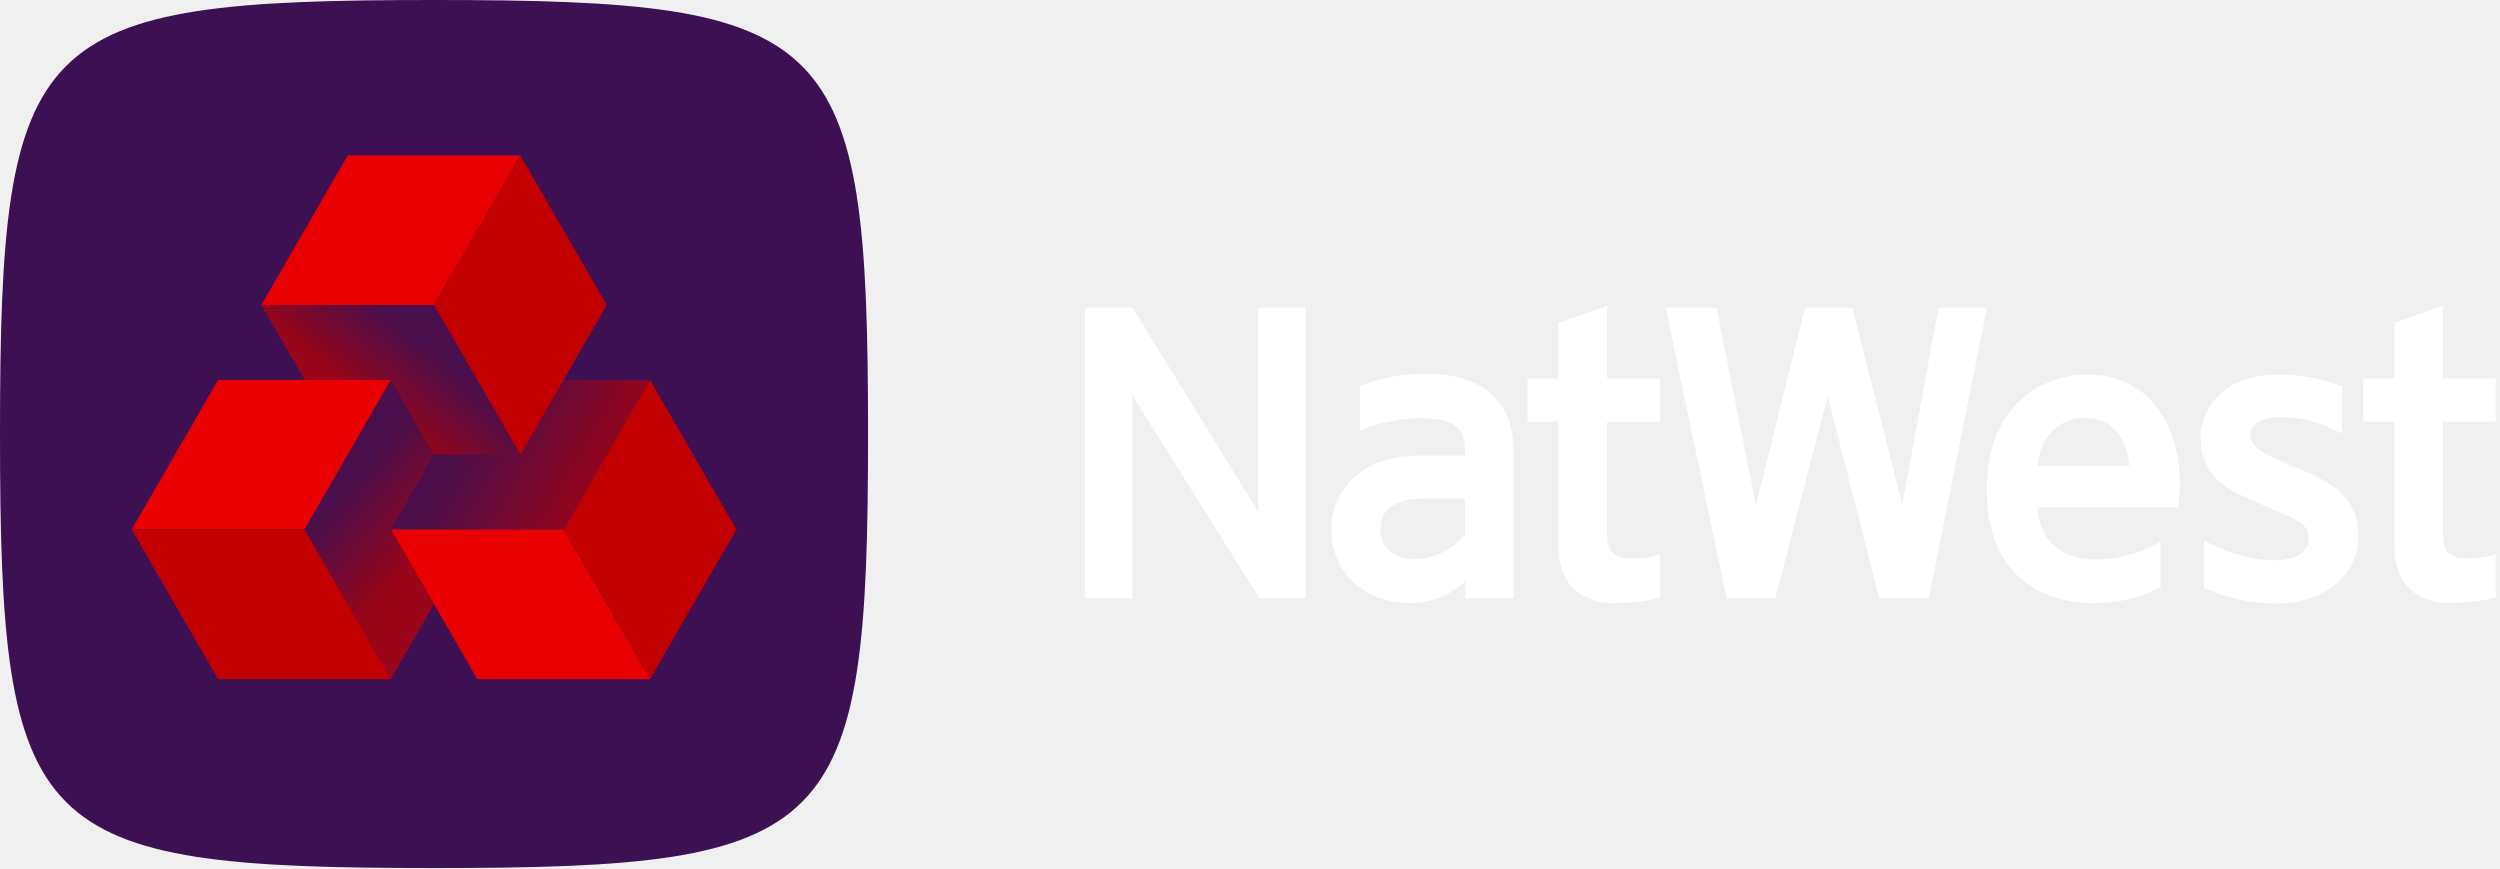
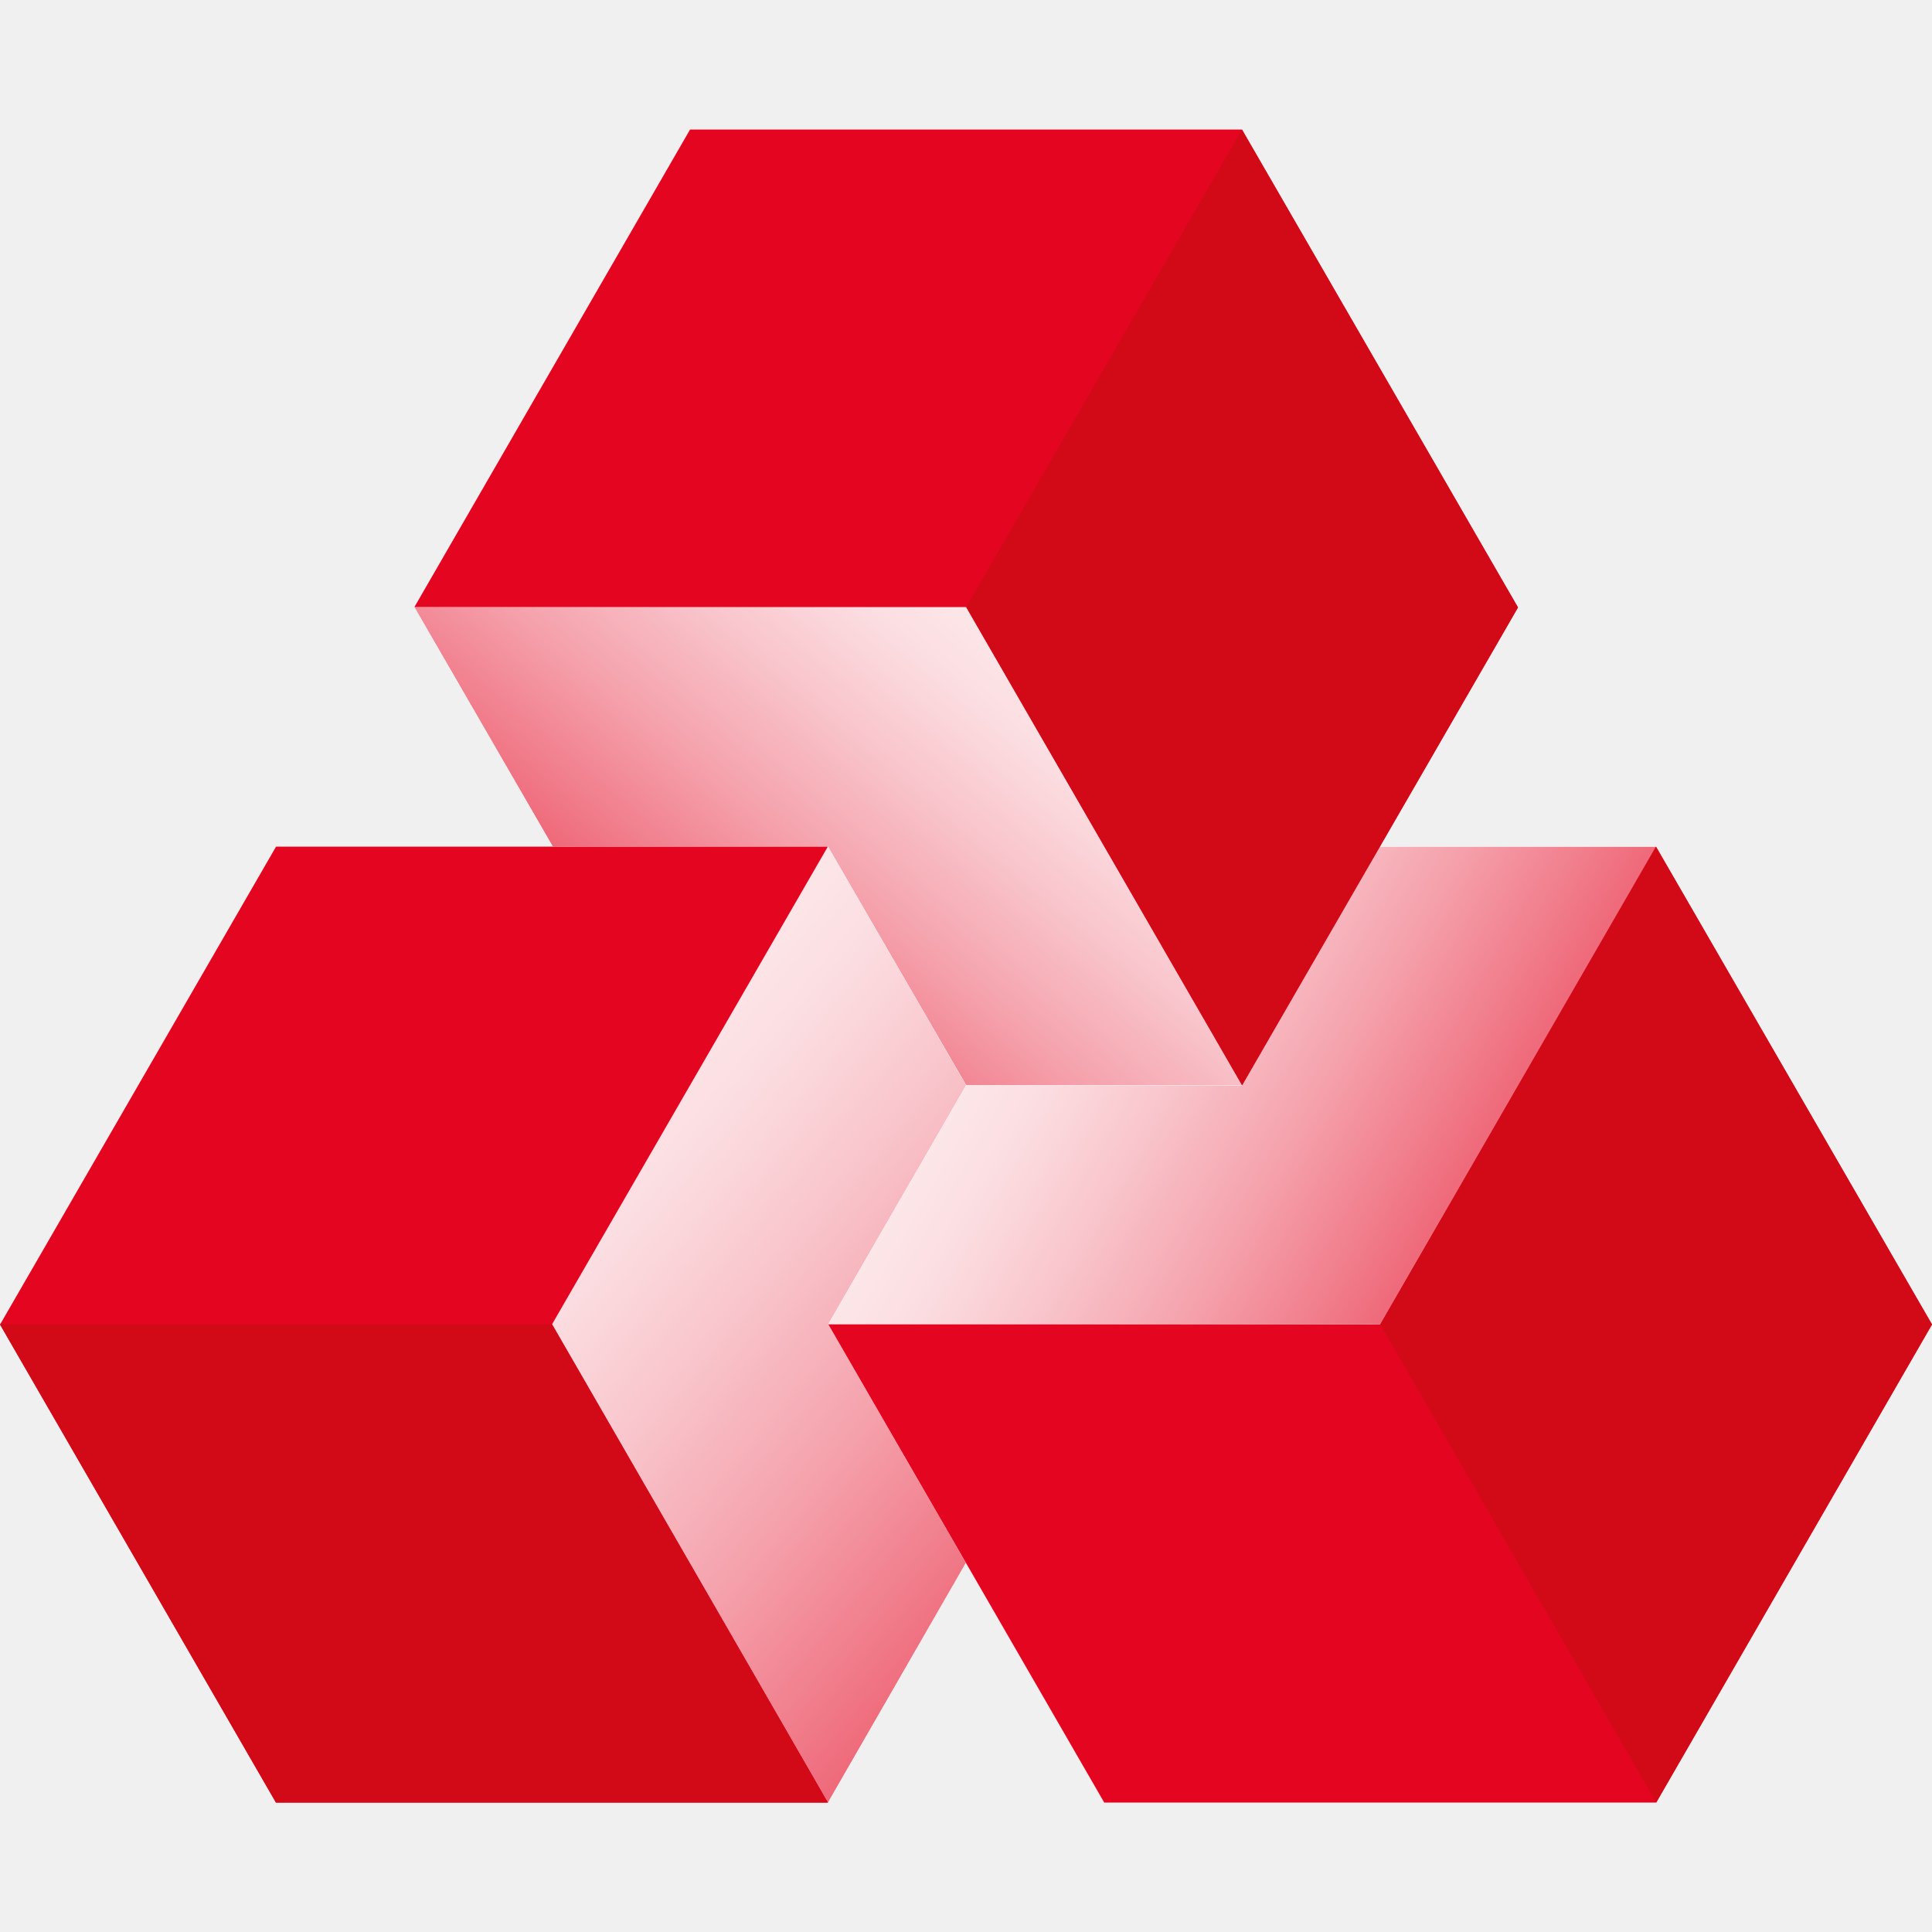
- <svg xmlns="http://www.w3.org/2000/svg" width="288px" height="100px" viewBox="0 0 288 100" version="1.1">
+ <svg xmlns="http://www.w3.org/2000/svg" width="24" height="24" viewBox="0 0 24 24" fill="none">
+   <path d="M10.286 22.392L11.998 19.415L13.716 22.392H20.573H20.574L24 16.455L20.571 10.517H20.573H17.14L18.857 7.546L15.428 1.608H8.572L5.146 7.542L6.867 10.517H3.427L0.002 16.451H0.001L0 16.454L3.427 22.392H10.283H10.286Z" fill="white" />
+   <mask id="mask0_45_4195" style="mask-type:luminance" maskUnits="userSpaceOnUse" x="10" y="10" width="11" height="7">
+     <mask id="mask1_45_4195" style="mask-type:luminance" maskUnits="userSpaceOnUse" x="10" y="10" width="11" height="7">
+       <mask id="mask2_45_4195" style="mask-type:luminance" maskUnits="userSpaceOnUse" x="10" y="10" width="11" height="7">
+         <path d="M17.141 10.517L15.431 13.482H12.002L10.29 16.451H17.145L20.573 10.517H17.141Z" fill="white" />
+       </mask>
+       <g mask="url(#mask2_45_4195)">
+         <path d="M12.86 6.065L7.72 14.968L18.001 20.905L23.142 12.001L12.86 6.065Z" fill="white" />
+       </g>
+     </mask>
+     <g mask="url(#mask1_45_4195)">
+       <path d="M11.576 -0.613L29.567 9.775L19.286 27.582L1.294 17.195L11.576 -0.613Z" fill="url(#paint0_linear_45_4195)" />
+     </g>
+   </mask>
+   <g mask="url(#mask0_45_4195)">
+     <mask id="mask3_45_4195" style="mask-type:luminance" maskUnits="userSpaceOnUse" x="10" y="10" width="11" height="7">
+       <path d="M17.141 10.517L15.431 13.482H12.002L10.29 16.451H17.145L20.573 10.517H17.141Z" fill="white" />
+     </mask>
+     <g mask="url(#mask3_45_4195)">
+       <path d="M12.86 6.066L23.142 12.001L18.001 20.904L7.72 14.968L12.86 6.066Z" fill="url(#paint1_linear_45_4195)" />
+     </g>
+   </g>
+   <mask id="mask4_45_4195" style="mask-type:luminance" maskUnits="userSpaceOnUse" x="5" y="7" width="11" height="7">
+     <mask id="mask5_45_4195" style="mask-type:luminance" maskUnits="userSpaceOnUse" x="5" y="7" width="11" height="7">
+       <mask id="mask6_45_4195" style="mask-type:luminance" maskUnits="userSpaceOnUse" x="5" y="7" width="11" height="7">
+         <path d="M5.147 7.542L6.867 10.517H10.285L12.002 13.482H15.431L12.002 7.542H5.147Z" fill="white" />
+       </mask>
+       <g mask="url(#mask6_45_4195)">
+         <path d="M9.396 2.479L2.222 11.027L11.181 18.545L18.354 9.997L9.396 2.479Z" fill="white" />
+       </g>
+     </mask>
+     <g mask="url(#mask5_45_4195)">
+       <path d="M26.265 9.117L11.69 26.488L-5.689 11.907L8.887 -5.464L26.265 9.117Z" fill="url(#paint2_linear_45_4195)" />
+     </g>
+   </mask>
+   <g mask="url(#mask4_45_4195)">
+     <mask id="mask7_45_4195" style="mask-type:luminance" maskUnits="userSpaceOnUse" x="5" y="7" width="11" height="7">
+       <path d="M5.147 7.542L6.867 10.517H10.285L12.002 13.482H15.431L12.002 7.542H5.147Z" fill="white" />
+     </mask>
+     <g mask="url(#mask7_45_4195)">
+       <path d="M18.354 9.997L11.182 18.546L2.223 11.028L9.396 2.479L18.354 9.997Z" fill="url(#paint3_linear_45_4195)" />
+     </g>
+   </g>
+   <mask id="mask8_45_4195" style="mask-type:luminance" maskUnits="userSpaceOnUse" x="6" y="10" width="7" height="13">
+     <mask id="mask9_45_4195" style="mask-type:luminance" maskUnits="userSpaceOnUse" x="6" y="10" width="7" height="13">
+       <mask id="mask10_45_4195" style="mask-type:luminance" maskUnits="userSpaceOnUse" x="6" y="10" width="7" height="13">
+         <path d="M6.858 16.451L10.286 22.392L11.999 19.415L10.289 16.451L12.002 13.482L10.284 10.517L6.858 16.451Z" fill="white" />
+       </mask>
+       <g mask="url(#mask10_45_4195)">
+         <path d="M8.983 7.986L1.011 17.486L9.876 24.925L17.848 15.425L8.983 7.986Z" fill="white" />
+       </g>
+     </mask>
+     <g mask="url(#mask9_45_4195)">
+       <path d="M7.968 -0.307L26.19 14.984L10.891 33.216L-7.331 17.926L7.968 -0.307Z" fill="url(#paint4_linear_45_4195)" />
+     </g>
+   </mask>
+   <g mask="url(#mask8_45_4195)">
+     <mask id="mask11_45_4195" style="mask-type:luminance" maskUnits="userSpaceOnUse" x="6" y="10" width="7" height="13">
+       <path d="M6.858 16.451L10.286 22.392L11.999 19.415L10.289 16.451L12.002 13.482L10.284 10.517L6.858 16.451Z" fill="white" />
+     </mask>
+     <g mask="url(#mask11_45_4195)">
+       <path d="M8.983 7.984L17.85 15.424L9.877 24.925L1.011 17.485L8.983 7.984Z" fill="url(#paint5_linear_45_4195)" />
+     </g>
+   </g>
+   <path d="M20.574 22.392H20.573H13.717L10.289 16.451H17.145L20.571 10.517L24 16.453L20.574 22.392ZM6.858 16.451L10.284 10.517H3.429L0.002 16.451L0 16.453L3.429 22.392H10.284H10.287L6.858 16.451ZM15.428 1.609L18.857 7.546L15.43 13.482L12.003 7.542H5.147L8.572 1.609H15.428Z" fill="#E40521" />
+   <path d="M20.571 10.517L24 16.453L20.574 22.392L17.145 16.451L20.571 10.517ZM6.858 16.451H0.002L0 16.453L3.427 22.392H10.283H10.284L6.858 16.451ZM12.002 7.542L15.43 13.482L18.857 7.546L15.428 1.609L12.002 7.542Z" fill="#D20A18" />
  <defs>
-     <linearGradient x1="24.97%" y1="41.659%" x2="75.003%" y2="58.334%" id="linearGradient-1">
-       <stop stop-color="#C20000" stop-opacity="0.1" offset="0%" />
-       <stop stop-color="#C20000" stop-opacity="0.2" offset="24%" />
-       <stop stop-color="#C20000" stop-opacity="0.44" offset="72%" />
-       <stop stop-color="#C20000" stop-opacity="0.6" offset="100%" />
+     <linearGradient id="paint0_linear_45_4195" x1="12.86" y1="11.999" x2="18.005" y2="14.969" gradientUnits="userSpaceOnUse">
+       <stop stop-color="#1A1A1A" />
+       <stop offset="0.141" stop-color="#222222" />
+       <stop offset="0.372" stop-color="#3B3B3B" />
+       <stop offset="0.663" stop-color="#626262" />
+       <stop offset="1" stop-color="#999999" />
    </linearGradient>
-     <linearGradient x1="71.101%" y1="35.489%" x2="36.228%" y2="59.492%" id="linearGradient-2">
-       <stop stop-color="#C20000" stop-opacity="0.1" offset="0%" />
-       <stop stop-color="#C20000" stop-opacity="0.2" offset="20%" />
-       <stop stop-color="#C20000" stop-opacity="0.44" offset="61%" />
-       <stop stop-color="#C20000" stop-opacity="0.7" offset="100%" />
+     <linearGradient id="paint1_linear_45_4195" x1="12.86" y1="11.999" x2="18.005" y2="14.969" gradientUnits="userSpaceOnUse">
+       <stop stop-color="#E40521" />
+       <stop offset="1" stop-color="#E40521" />
    </linearGradient>
-     <linearGradient x1="42.462%" y1="29.337%" x2="63.793%" y2="70.663%" id="linearGradient-3">
-       <stop stop-color="#C20000" stop-opacity="0.1" offset="0%" />
-       <stop stop-color="#C20000" stop-opacity="0.2" offset="20%" />
-       <stop stop-color="#C20000" stop-opacity="0.44" offset="61%" />
-       <stop stop-color="#C20000" stop-opacity="0.7" offset="100%" />
+     <linearGradient id="paint2_linear_45_4195" x1="12.457" y1="7.923" x2="8.871" y2="12.197" gradientUnits="userSpaceOnUse">
+       <stop stop-color="#1A1A1A" />
+       <stop offset="0.141" stop-color="#222222" />
+       <stop offset="0.372" stop-color="#3B3B3B" />
+       <stop offset="0.663" stop-color="#626262" />
+       <stop offset="1" stop-color="#999999" />
+     </linearGradient>
+     <linearGradient id="paint3_linear_45_4195" x1="12.457" y1="7.923" x2="8.871" y2="12.197" gradientUnits="userSpaceOnUse">
+       <stop stop-color="#E40521" />
+       <stop offset="1" stop-color="#E40521" />
+     </linearGradient>
+     <linearGradient id="paint4_linear_45_4195" x1="7.004" y1="14.423" x2="12.852" y2="19.331" gradientUnits="userSpaceOnUse">
+       <stop stop-color="#1A1A1A" />
+       <stop offset="0.141" stop-color="#222222" />
+       <stop offset="0.372" stop-color="#3B3B3B" />
+       <stop offset="0.663" stop-color="#626262" />
+       <stop offset="1" stop-color="#999999" />
+     </linearGradient>
+     <linearGradient id="paint5_linear_45_4195" x1="7.004" y1="14.423" x2="12.852" y2="19.331" gradientUnits="userSpaceOnUse">
+       <stop stop-color="#E40521" />
+       <stop offset="1" stop-color="#E40521" />
    </linearGradient>
  </defs>
-   <g id="Page-1" stroke="none" stroke-width="1" fill="none" fill-rule="evenodd">
-     <g id="Natwest_Secondary_Horizontal_RGB_NEG" fill-rule="nonzero">
-       <g id="NatWest-Horizontal">
-         <path d="M191.219,43.594 L191.219,48.58 L185.143,48.58 L185.143,61.574 C185.143,63.892 186.241,64.342 188.267,64.342 C189.451,64.342 190.343,64.114 190.767,63.984 L191.219,63.84 L191.219,68.838 L190.965,68.9 C189.261,69.332 187.835,69.476 185.733,69.476 C184.277,69.476 179.531,68.996 179.531,62.77 L179.531,48.58 L175.965,48.58 L175.965,48.244 C175.961,48.002 175.961,46.29 175.965,44.692 L175.965,43.594 L179.531,43.594 L179.531,37.198 L185.143,35.234 L185.143,43.594 L191.219,43.594 L191.219,43.594 Z M228.908,35.442 L222.19,68.94 L216.486,68.94 L210.549,45.614 L204.515,68.94 L198.905,68.94 L191.881,35.442 L197.737,35.442 L202.289,58.172 L207.947,35.442 L213.407,35.442 C213.949,37.566 219.076,57.89 219.142,58.144 C219.182,57.874 223.174,36.186 223.314,35.442 L228.908,35.442 Z M234.724,53.644 C234.868,51.254 236.556,48.136 240.126,48.136 C244,48.136 245.18,51.558 245.308,53.644 L234.724,53.644 Z M240.378,43.14 C236.1,43.14 228.876,45.928 228.876,56.388 C228.876,68.844 238.786,69.476 240.772,69.476 C244.98,69.476 246.858,68.598 248.704,67.736 L248.906,67.642 L248.906,62.344 L248.372,62.664 C247.032,63.502 244.434,64.442 241.524,64.442 C235.634,64.442 234.802,60.23 234.726,58.456 L250.918,58.456 L250.95,58.17 C251.462,54.674 250.956,49.78 248.086,46.448 C246.19,44.254 243.592,43.138 240.38,43.138 M271.696,61.884 C271.696,65.684 268.39,69.526 262.098,69.526 C259.336,69.526 256.288,68.84 254.098,67.784 L253.9,67.686 L253.9,62.246 L254.42,62.528 C256.242,63.508 259.162,64.55 261.948,64.55 C264.49,64.55 265.95,63.64 265.95,62.048 C265.95,60.552 265.054,60.09 262.842,59.112 L261.97,58.74 C260.9,58.278 259.964,57.866 258.422,57.16 C256.944,56.494 253.494,54.938 253.494,50.312 C253.494,47.824 255.404,43.142 262.572,43.142 C265.53,43.142 268.456,43.94 269.61,44.498 L269.814,44.598 L269.814,49.942 L269.294,49.698 C267.006,48.568 264.998,48.044 262.772,48.044 C261.952,48.044 259.242,48.208 259.242,50.102 C259.242,51.54 260.95,52.292 262.328,52.912 L262.594,53.024 C263.588,53.462 264.368,53.828 265.04,54.092 L265.762,54.4 C270.078,56.288 271.692,58.304 271.692,61.88 M144.937,35.434 L150.415,35.434 L150.415,68.932 L145.089,68.932 L130.469,45.602 L130.469,68.932 L124.999,68.932 L124.999,35.434 L130.461,35.434 L144.935,58.942 L144.935,35.434 L144.937,35.434 Z M281.422,48.574 L281.422,61.568 C281.422,63.894 282.516,64.336 284.554,64.336 C285.71,64.336 286.596,64.108 287.042,63.986 L287.5,63.834 L287.5,68.832 L287.212,68.894 C285.534,69.326 284.11,69.47 282.004,69.47 C280.548,69.47 275.828,68.99 275.828,62.764 L275.828,48.574 L272.242,48.574 L272.242,48.238 C272.228,47.996 272.228,46.284 272.242,44.686 L272.242,43.588 L275.828,43.588 L275.828,37.192 L281.422,35.228 L281.422,43.588 L287.5,43.588 L287.5,48.574 L281.422,48.574 Z M168.771,61.536 C168.127,62.328 166.111,64.424 162.973,64.424 C160.561,64.424 159.019,63.038 159.019,60.892 C159.019,58.746 160.777,57.428 163.841,57.428 L168.771,57.428 L168.771,61.534 L168.771,61.536 Z M164.449,43.056 C161.601,43.056 158.835,43.55 156.887,44.398 L156.665,44.48 L156.665,49.64 L157.173,49.384 C158.489,48.746 161.641,48.166 163.617,48.166 C168.539,48.166 168.757,50.04 168.771,52.476 L163.509,52.476 C156.541,52.476 153.369,56.844 153.369,60.894 C153.369,66.54 157.859,69.472 162.317,69.472 C165.353,69.472 167.265,68.334 168.807,66.968 L168.807,68.934 L174.357,68.934 L174.357,51.806 C174.357,43.908 167.425,43.056 164.449,43.056" id="NatWest-Wordmark" fill="#FFFFFF" />
-         <g id="NatWest-Brandmark">
-           <path d="M100.001,50 C100.001,96.37 96.371,100 50,100 C3.63,100 0,96.37 0,50 C0,3.63 3.63,0 50,0 C96.371,0 100.001,3.63 100.001,50 Z" id="Path" fill="#3C1053" />
-           <g id="Group" transform="translate(15.17011, 17.908)">
-             <polygon id="Path" fill="#E90000" points="49.766 43.084 29.866 43.084 39.81 60.326 59.712 60.326 59.716 60.326 59.716 60.326" />
-             <polygon id="Path" fill="#C20000" points="59.71 25.86 69.66 43.092 59.716 60.326 49.766 43.084" />
-             <polygon id="Path" fill="#E90000" points="44.78 0.002 44.782 0 24.882 0 14.938 17.226 34.836 17.226 34.836 17.226" />
-             <polygon id="Path" fill="#C20000" points="34.836 17.226 44.786 34.464 54.73 17.234 44.78 0" />
-             <polygon id="Path" fill="#E90000" points="19.906 43.082 19.906 43.082 29.85 25.858 9.95 25.858 0.006 43.082 0.006 43.082 0 43.09" />
-             <polygon id="Path" fill="#C20000" points="29.854 60.326 29.848 60.326 9.95 60.326 0 43.09 0.006 43.082 19.906 43.082" />
-           </g>
-           <polygon id="Path" fill="url(#linearGradient-1)" points="64.92 43.766 59.954 52.37 50.004 52.37 50.004 52.37 45.036 60.992 64.936 60.992 74.881 43.766" />
-           <polygon id="Path" fill="url(#linearGradient-2)" points="35.102 43.766 45.018 43.766 50.004 52.37 50.004 52.37 59.954 52.37 50.006 35.132 30.108 35.132" />
-           <polygon id="Path" fill="url(#linearGradient-3)" points="49.996 69.592 45.036 60.992 50.004 52.37 50.004 52.37 45.018 43.766 35.076 60.99 45.024 78.234" />
-         </g>
-       </g>
-     </g>
-   </g>
</svg>
